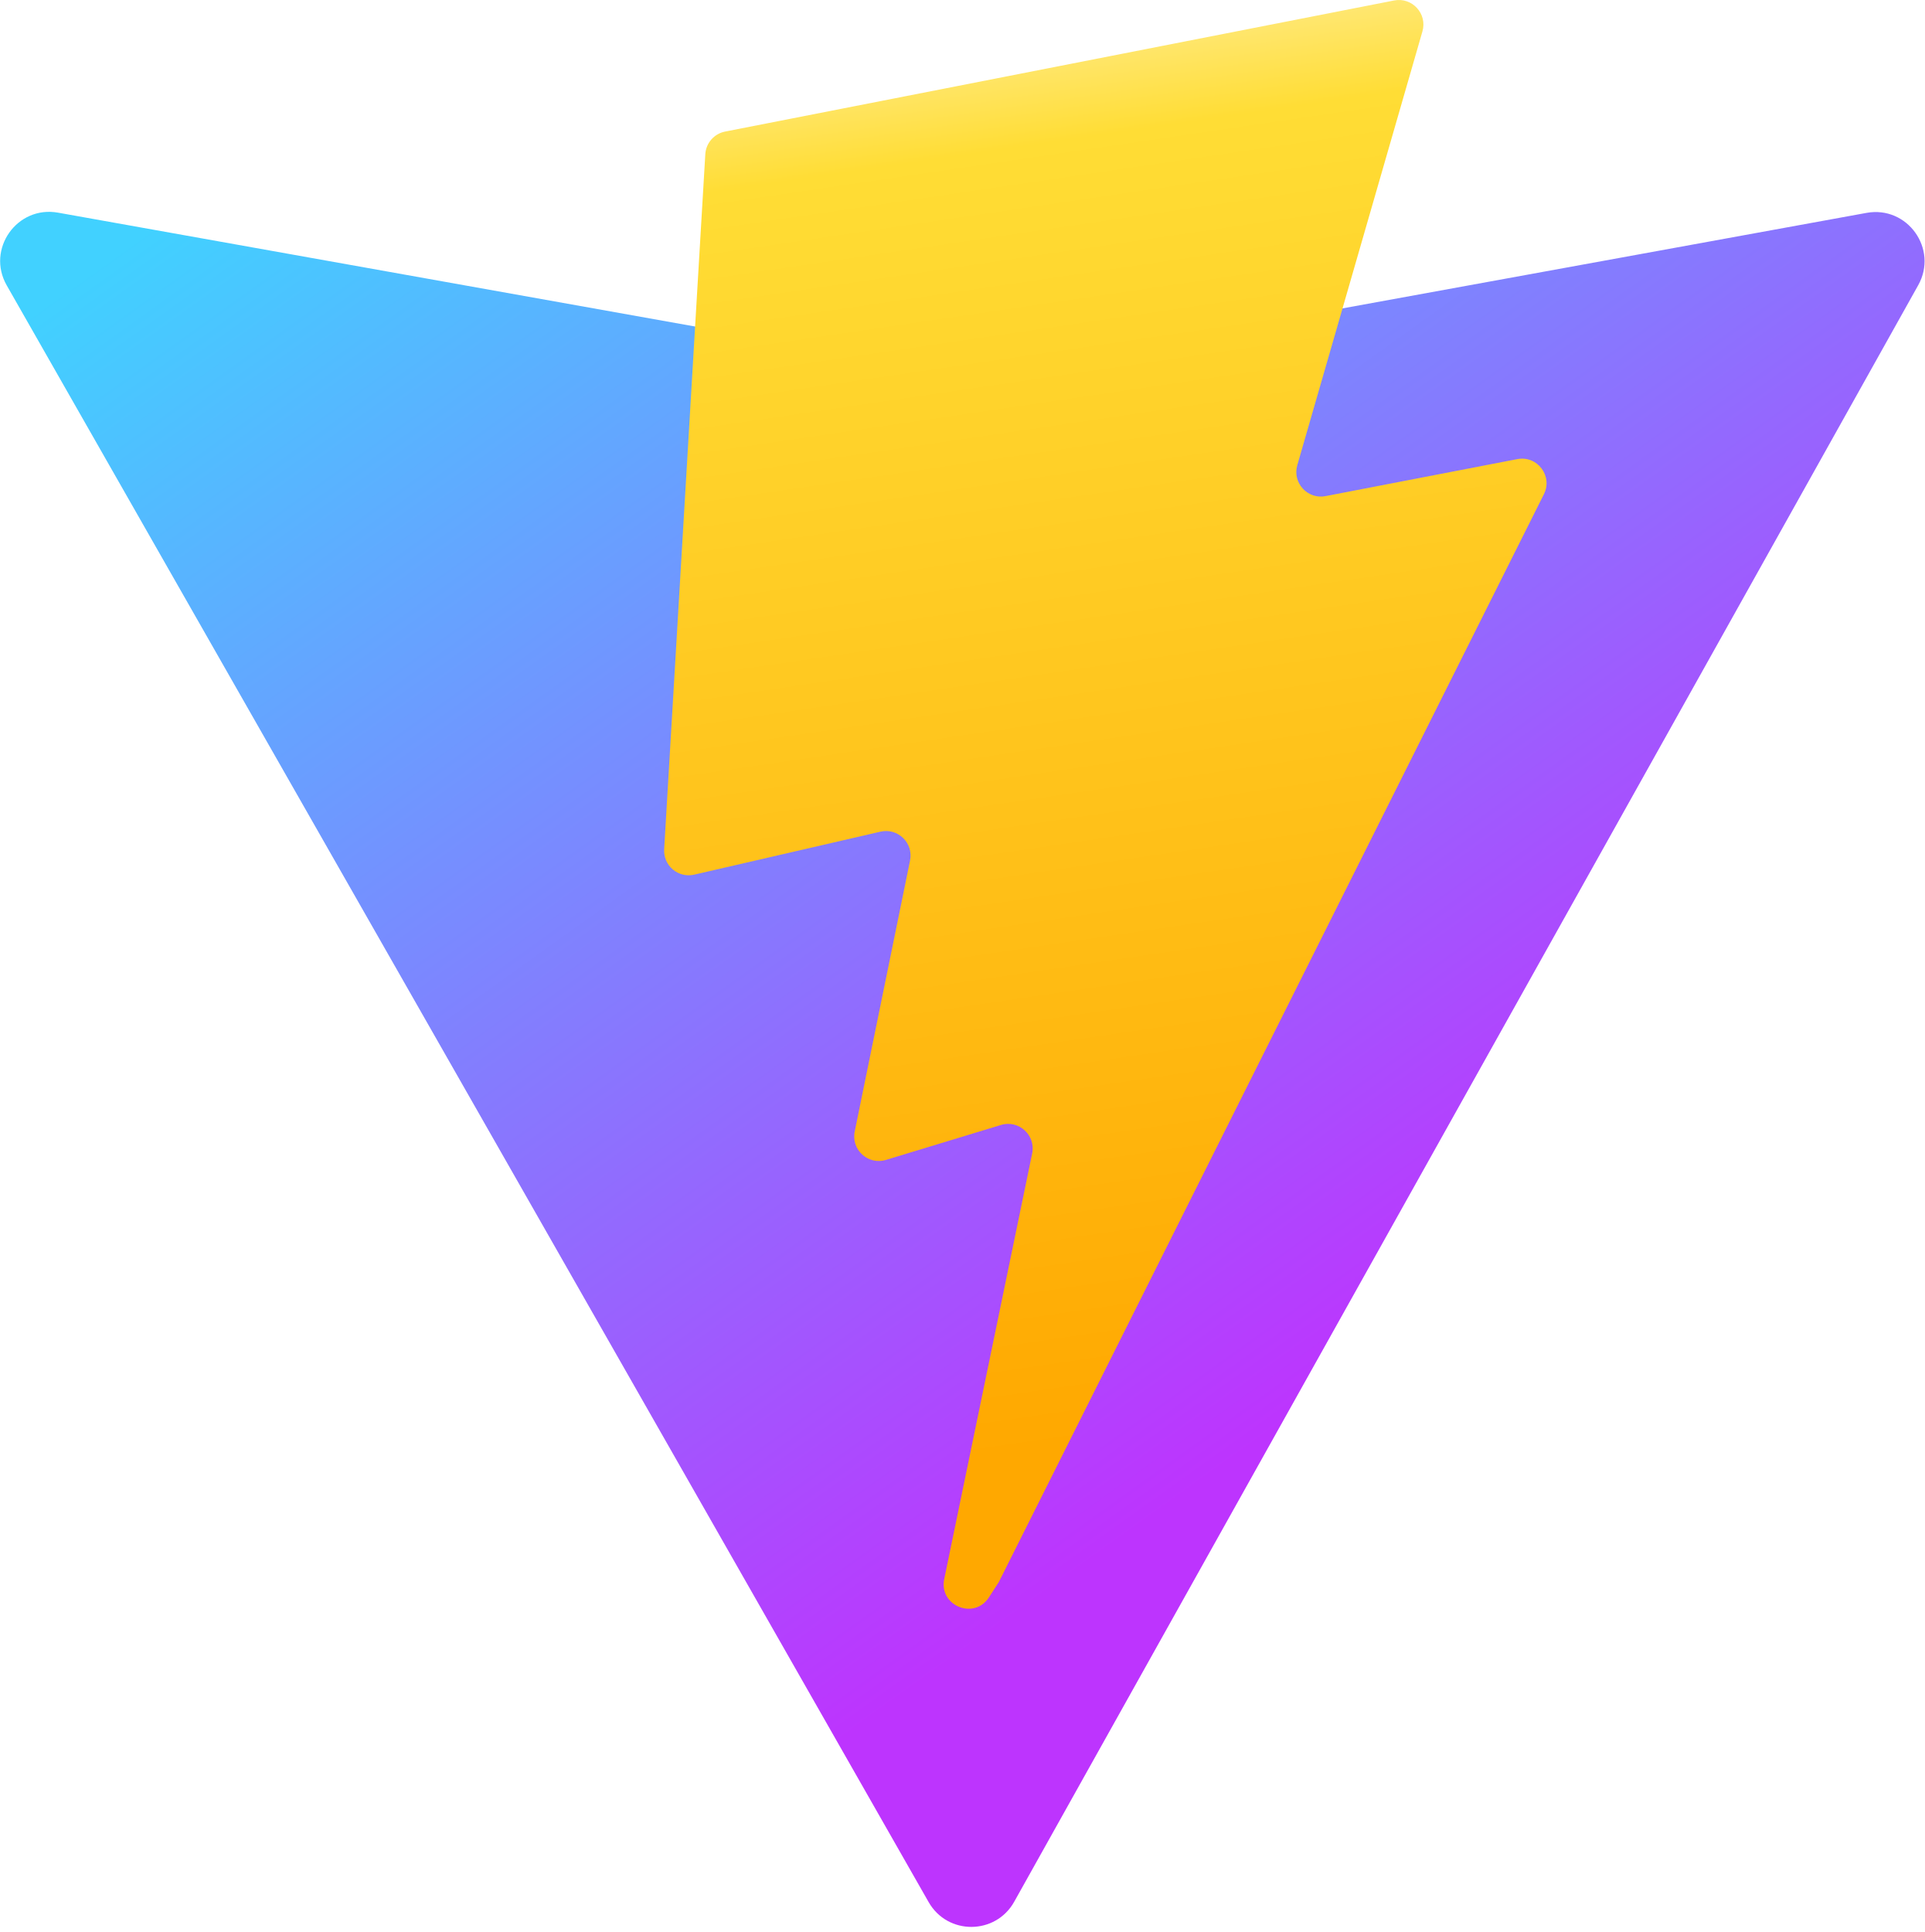
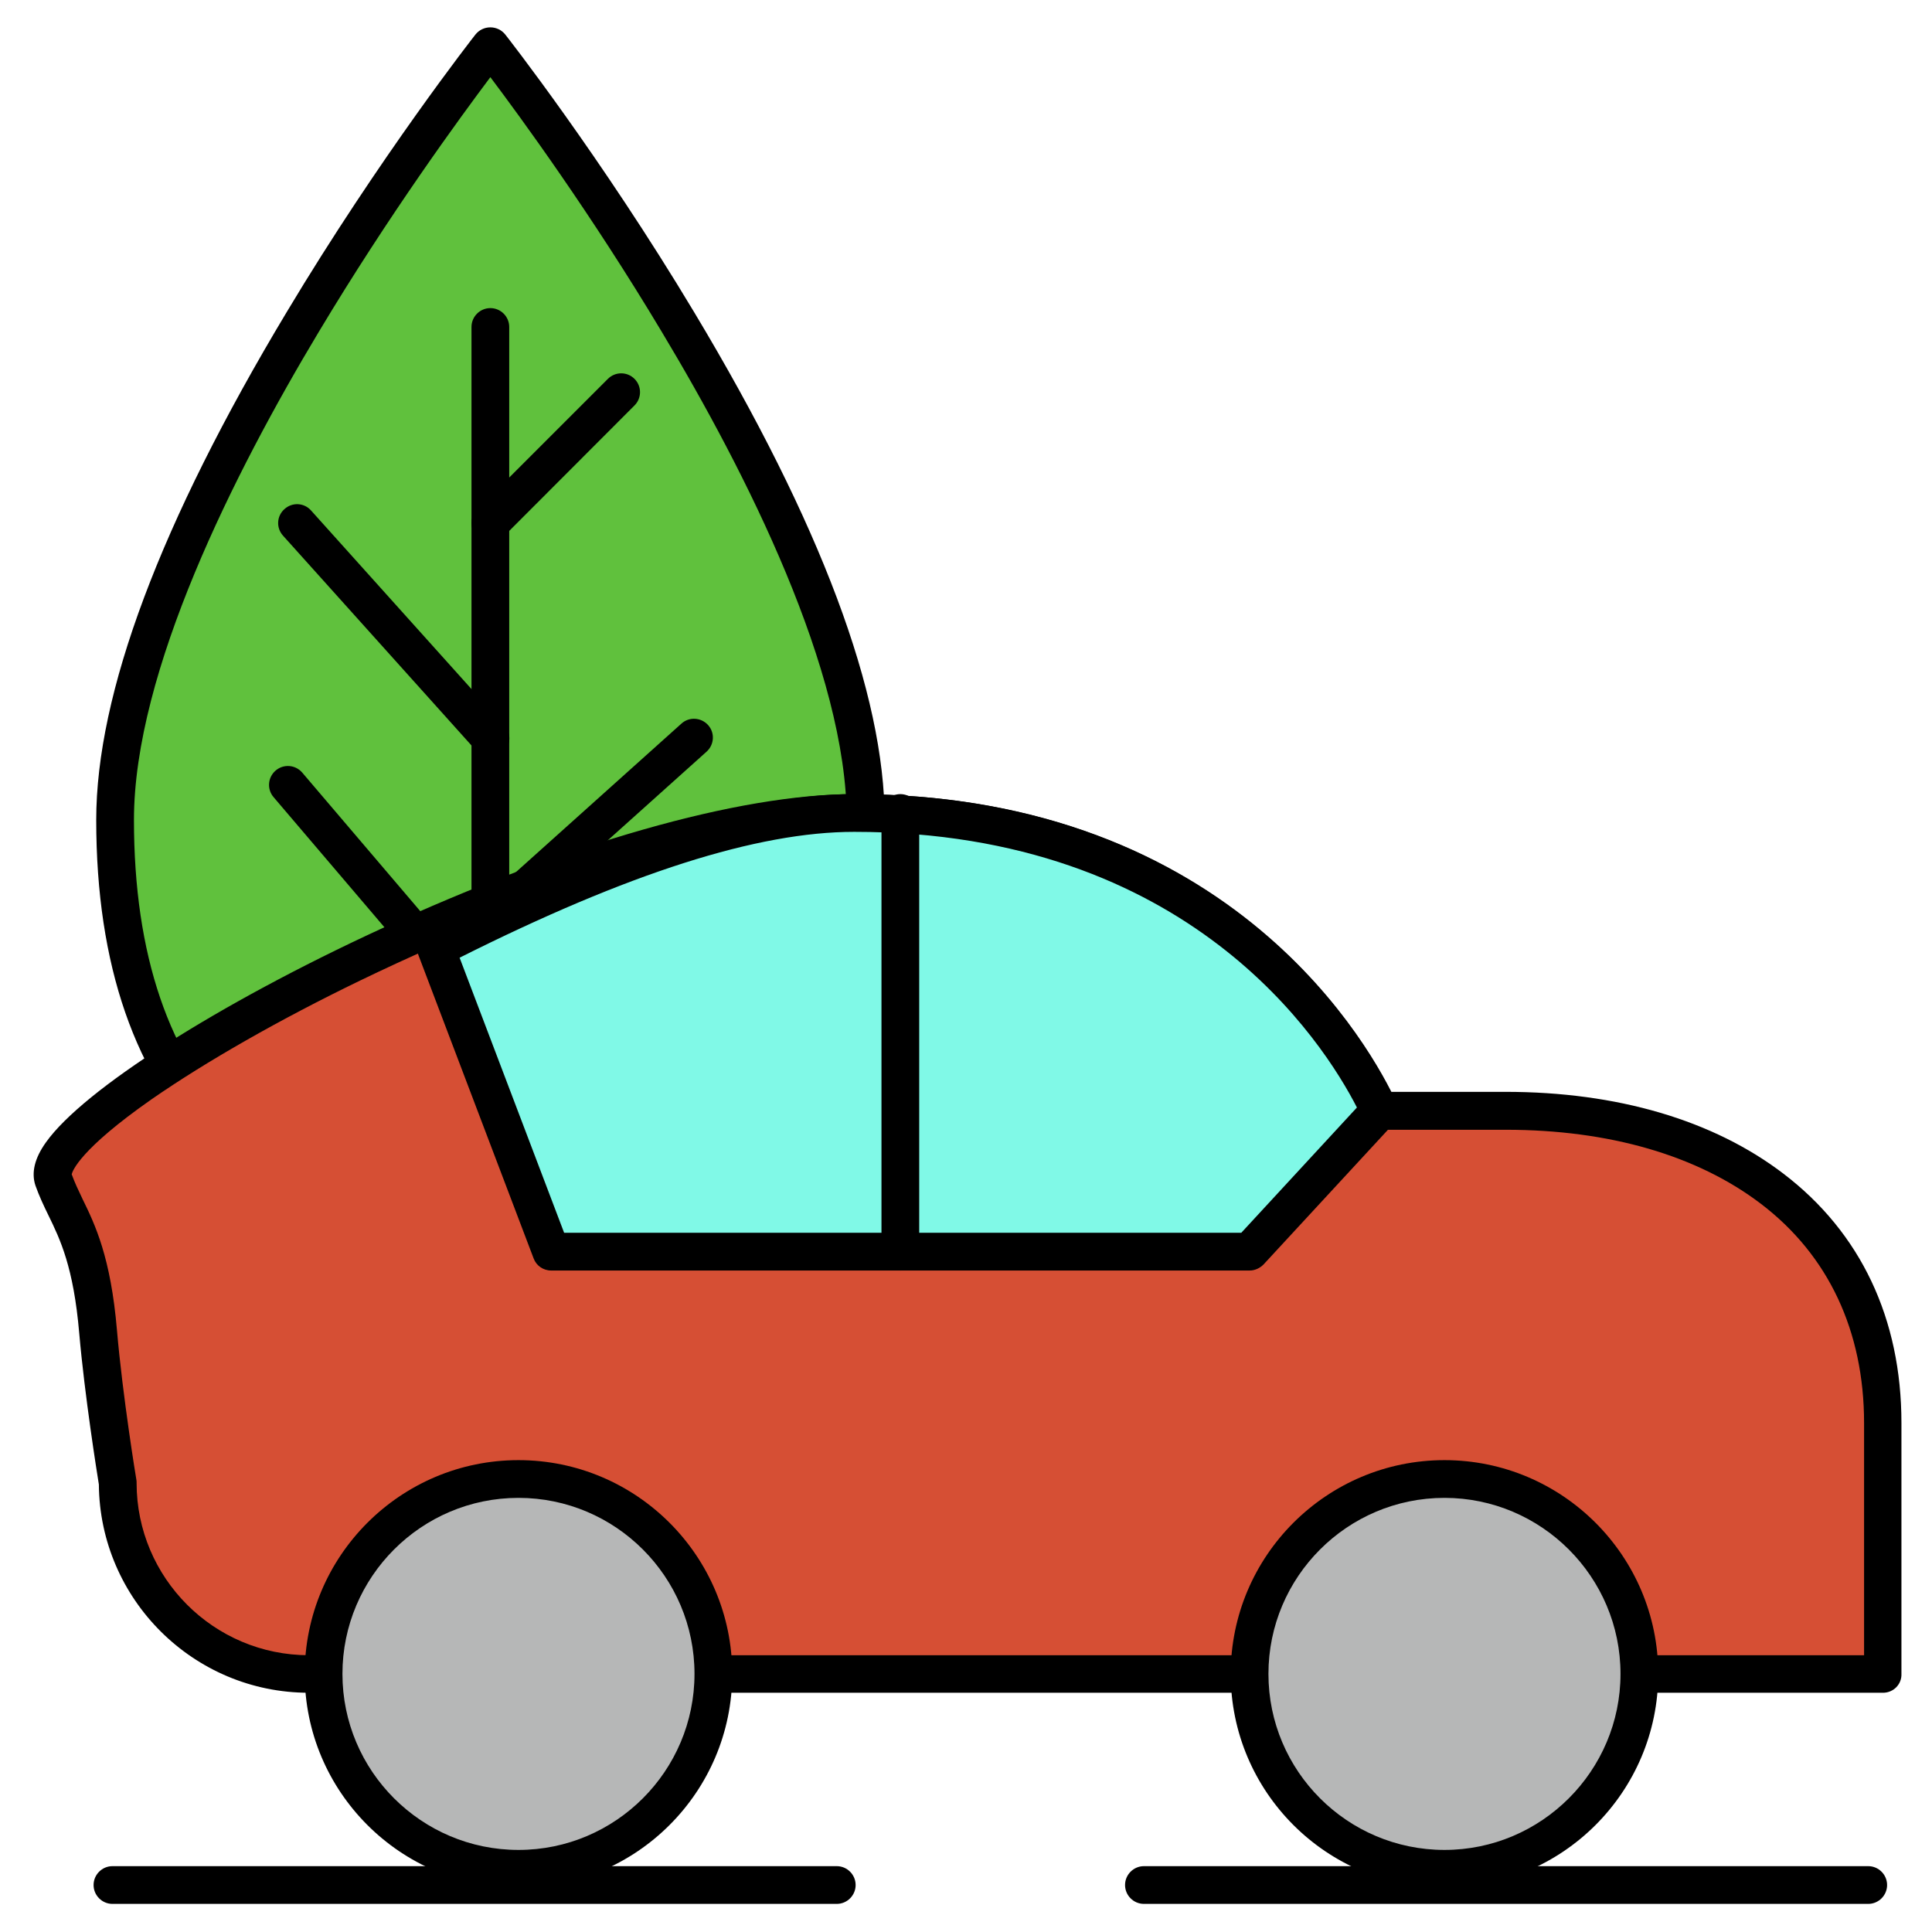
- <svg xmlns="http://www.w3.org/2000/svg" aria-hidden="true" role="img" class="iconify iconify--logos" width="31.88" height="32" preserveAspectRatio="xMidYMid meet" viewBox="0 0 256 257">
-   <defs>
-     <linearGradient id="IconifyId1813088fe1fbc01fb466" x1="-.828%" x2="57.636%" y1="7.652%" y2="78.411%">
-       <stop offset="0%" stop-color="#41D1FF" />
-       <stop offset="100%" stop-color="#BD34FE" />
-     </linearGradient>
-     <linearGradient id="IconifyId1813088fe1fbc01fb467" x1="43.376%" x2="50.316%" y1="2.242%" y2="89.03%">
-       <stop offset="0%" stop-color="#FFEA83" />
-       <stop offset="8.333%" stop-color="#FFDD35" />
-       <stop offset="100%" stop-color="#FFA800" />
-     </linearGradient>
-   </defs>
-   <path fill="url(#IconifyId1813088fe1fbc01fb466)" d="M255.153 37.938L134.897 252.976c-2.483 4.44-8.862 4.466-11.382.048L.875 37.958c-2.746-4.814 1.371-10.646 6.827-9.67l120.385 21.517a6.537 6.537 0 0 0 2.322-.004l117.867-21.483c5.438-.991 9.574 4.796 6.877 9.62Z" />
-   <path fill="url(#IconifyId1813088fe1fbc01fb467)" d="M185.432.063L96.44 17.501a3.268 3.268 0 0 0-2.634 3.014l-5.474 92.456a3.268 3.268 0 0 0 3.997 3.378l24.777-5.718c2.318-.535 4.413 1.507 3.936 3.838l-7.361 36.047c-.495 2.426 1.782 4.5 4.151 3.78l15.304-4.649c2.372-.72 4.652 1.36 4.15 3.788l-11.698 56.621c-.732 3.542 3.979 5.473 5.943 2.437l1.313-2.028l72.516-144.72c1.215-2.423-.88-5.186-3.54-4.672l-25.505 4.922c-2.396.462-4.435-1.77-3.759-4.114l16.646-57.705c.677-2.35-1.37-4.583-3.769-4.113Z" />
+ <svg xmlns="http://www.w3.org/2000/svg" width="800px" height="800px" viewBox="0 0 1024 1024" class="icon" version="1.1">
+   <path d="M458.9 434.6c0 157-89.1 221.3-199 221.3s-199-64.3-199-221.3 199-410.2 199-410.2 199 253.2 199 410.2z" fill="#60C13D" />
+   <path d="M259.9 665.9c-60.6 0-111.7-18.9-147.7-54.7C71.6 570.9 51 511.5 51 434.6c0-66.9 33.9-157.5 100.9-269.1C201.3 83 251.5 18.9 252 18.3c1.9-2.4 4.8-3.8 7.9-3.8s6 1.4 7.9 3.8c0.5 0.6 50.7 64.7 100.2 147.3 67 111.6 100.9 202.2 100.9 269.1 0 76.9-20.6 136.3-61.2 176.6-36.2 35.7-87.2 54.6-147.8 54.6z m0-625c-15.9 21.2-53.7 72.8-91 135.1C124.2 250.5 71 355.9 71 434.6c0 71.4 18.6 126 55.3 162.4 32.2 32 78.5 48.9 133.6 48.9S361.3 629 393.5 597c36.7-36.4 55.3-91 55.3-162.4 0-78.8-53.3-184.2-98.1-258.8-37.2-62.2-74.9-113.8-90.8-134.9z" fill="" />
+   <path d="M259.9 771.1c-5.5 0-10-4.5-10-10V173.3c0-5.5 4.5-10 10-10s10 4.5 10 10v587.8c0 5.6-4.5 10-10 10z" fill="" />
+   <path d="M259.9 401.3c-2.7 0-5.5-1.1-7.4-3.3L150 283.9c-3.7-4.1-3.4-10.4 0.8-14.1 4.1-3.7 10.4-3.4 14.1 0.8l102.5 114.1c3.7 4.1 3.4 10.4-0.8 14.1-1.9 1.6-4.3 2.5-6.7 2.5zM231.4 518.5c-2.8 0-5.6-1.2-7.6-3.5L145 422.5c-3.6-4.2-3.1-10.5 1.1-14.1 4.2-3.6 10.5-3.1 14.1 1.1L239 502c3.6 4.2 3.1 10.5-1.1 14.1-1.9 1.6-4.2 2.4-6.5 2.4zM259.9 287.2c-2.6 0-5.1-1-7.1-2.9-3.9-3.9-3.9-10.2 0-14.1l69.4-69.4c3.9-3.9 10.2-3.9 14.1 0s3.9 10.2 0 14.1L267 284.3c-2 1.9-4.6 2.9-7.1 2.9zM266.6 491.7c-2.7 0-5.5-1.1-7.4-3.3-3.7-4.1-3.3-10.4 0.8-14.1l101.2-90.8c4.1-3.7 10.4-3.3 14.1 0.8 3.7 4.1 3.3 10.4-0.8 14.1l-101.2 90.8c-1.9 1.7-4.3 2.5-6.7 2.5z" fill="" />
+   <path d="M798.1 588.8h-67c-8.6-18.7-77.5-157.9-278.4-157.8-149.3 0-437.2 156.9-424.3 194.2 6.6 19.2 19.4 30.3 23.7 80.7 3.1 35.8 10.4 80.1 10.4 80.1 0 55.9 45.3 101.3 101.3 101.3H998v-133c0-110.5-89.5-165.5-199.9-165.5z" fill="#D64F34" />
+   <path d="M998 897.2H163.7c-61.1 0-110.8-49.5-111.3-110.4-1-6.2-7.5-46.9-10.4-80.1-3-35.1-10.1-49.8-16.4-62.7-2.5-5.1-4.8-10-6.8-15.6-2.3-6.8-0.5-14.5 5.6-23 19.8-27.8 91-73.2 177.3-113 98.4-45.4 189.8-71.5 250.8-71.5h0.2c189.9 0 265.8 121 284.5 157.8h60.7c59.2 0 110.2 15 147.4 43.4 40.9 31.2 62.5 76.8 62.5 132.1v133c0.2 5.5-4.2 10-9.8 10zM38 622.4c1.6 4.4 3.5 8.4 5.7 13 6.7 13.7 15 30.9 18.3 69.7 3 35 10.2 78.9 10.3 79.3 0.1 0.5 0.1 1.1 0.1 1.6 0 50.3 40.9 91.3 91.3 91.3H988v-123c0-48.8-18.9-89-54.6-116.2-33.7-25.7-80.5-39.3-135.3-39.3h-67c-3.9 0-7.4-2.3-9.1-5.8-11.7-25.4-79.8-152-269.2-152h-0.2c-62.1 0-159.9 29.5-261.7 78.7-42.6 20.6-81.8 43-110.5 62.9-38.2 26.7-42 38.1-42.4 39.8z m0 0.2z" fill="" />
+   <path d="M452.7 430.9c-63.5 0-143 31.8-221.6 71.8l61 160.6h370.2l68.9-74.6c-8.7-18.6-77.5-157.9-278.5-157.8z" fill="#80F9E7" />
+   <path d="M662.3 673.4H292.1c-4.2 0-7.9-2.6-9.3-6.5l-61-160.6c-1.8-4.8 0.3-10.1 4.8-12.5 97.6-49.7 169.5-72.9 226.2-72.9h0.2c201.6 0 274.7 136.3 287.3 163.7 1.7 3.7 1 8-1.7 11l-68.9 74.6c-2 2-4.6 3.2-7.4 3.2z m-363.3-20h358.9l61.3-66.4c-17.9-34.9-88.8-146.1-266.3-146.1h-0.2c-51.2 0-119.6 21.8-209.1 66.7L299 653.4z m153.7-222.5z" fill="" />
+   <path d="M477.2 430.9v232.5" fill="#80F9E7" />
+   <path d="M477.2 673.4c-5.5 0-10-4.5-10-10V430.9c0-5.5 4.5-10 10-10s10 4.5 10 10v232.5c0 5.5-4.5 10-10 10z" fill="" />
+   <path d="M274.8 887.2m-103.3 0a103.3 103.3 0 1 0 206.6 0 103.3 103.3 0 1 0-206.6 0Z" fill="#B6B7B7" />
+   <path d="M274.8 1000.5c-62.5 0-113.3-50.8-113.3-113.3s50.8-113.3 113.3-113.3 113.3 50.8 113.3 113.3-50.8 113.3-113.3 113.3z m0-206.6c-51.5 0-93.3 41.9-93.3 93.3 0 51.5 41.9 93.3 93.3 93.3 51.5 0 93.3-41.9 93.3-93.3s-41.8-93.3-93.3-93.3z" fill="" />
+   <path d="M765.6 887.2m-103.3 0a103.3 103.3 0 1 0 206.6 0 103.3 103.3 0 1 0-206.6 0Z" fill="#B6B7B7" />
+   <path d="M765.6 1000.5c-62.5 0-113.3-50.8-113.3-113.3s50.8-113.3 113.3-113.3 113.3 50.8 113.3 113.3-50.8 113.3-113.3 113.3z m0-206.6c-51.5 0-93.3 41.9-93.3 93.3 0 51.5 41.9 93.3 93.3 93.3s93.3-41.9 93.3-93.3-41.9-93.3-93.3-93.3z" fill="" />
+   <path d="M443.5 1009.1H59.6c-5.5 0-10-4.5-10-10s4.5-10 10-10h383.9c5.5 0 10 4.5 10 10s-4.5 10-10 10zM990.2 1009.1H606.3c-5.5 0-10-4.5-10-10s4.5-10 10-10h383.9c5.5 0 10 4.5 10 10s-4.5 10-10 10z" fill="" />
</svg>
